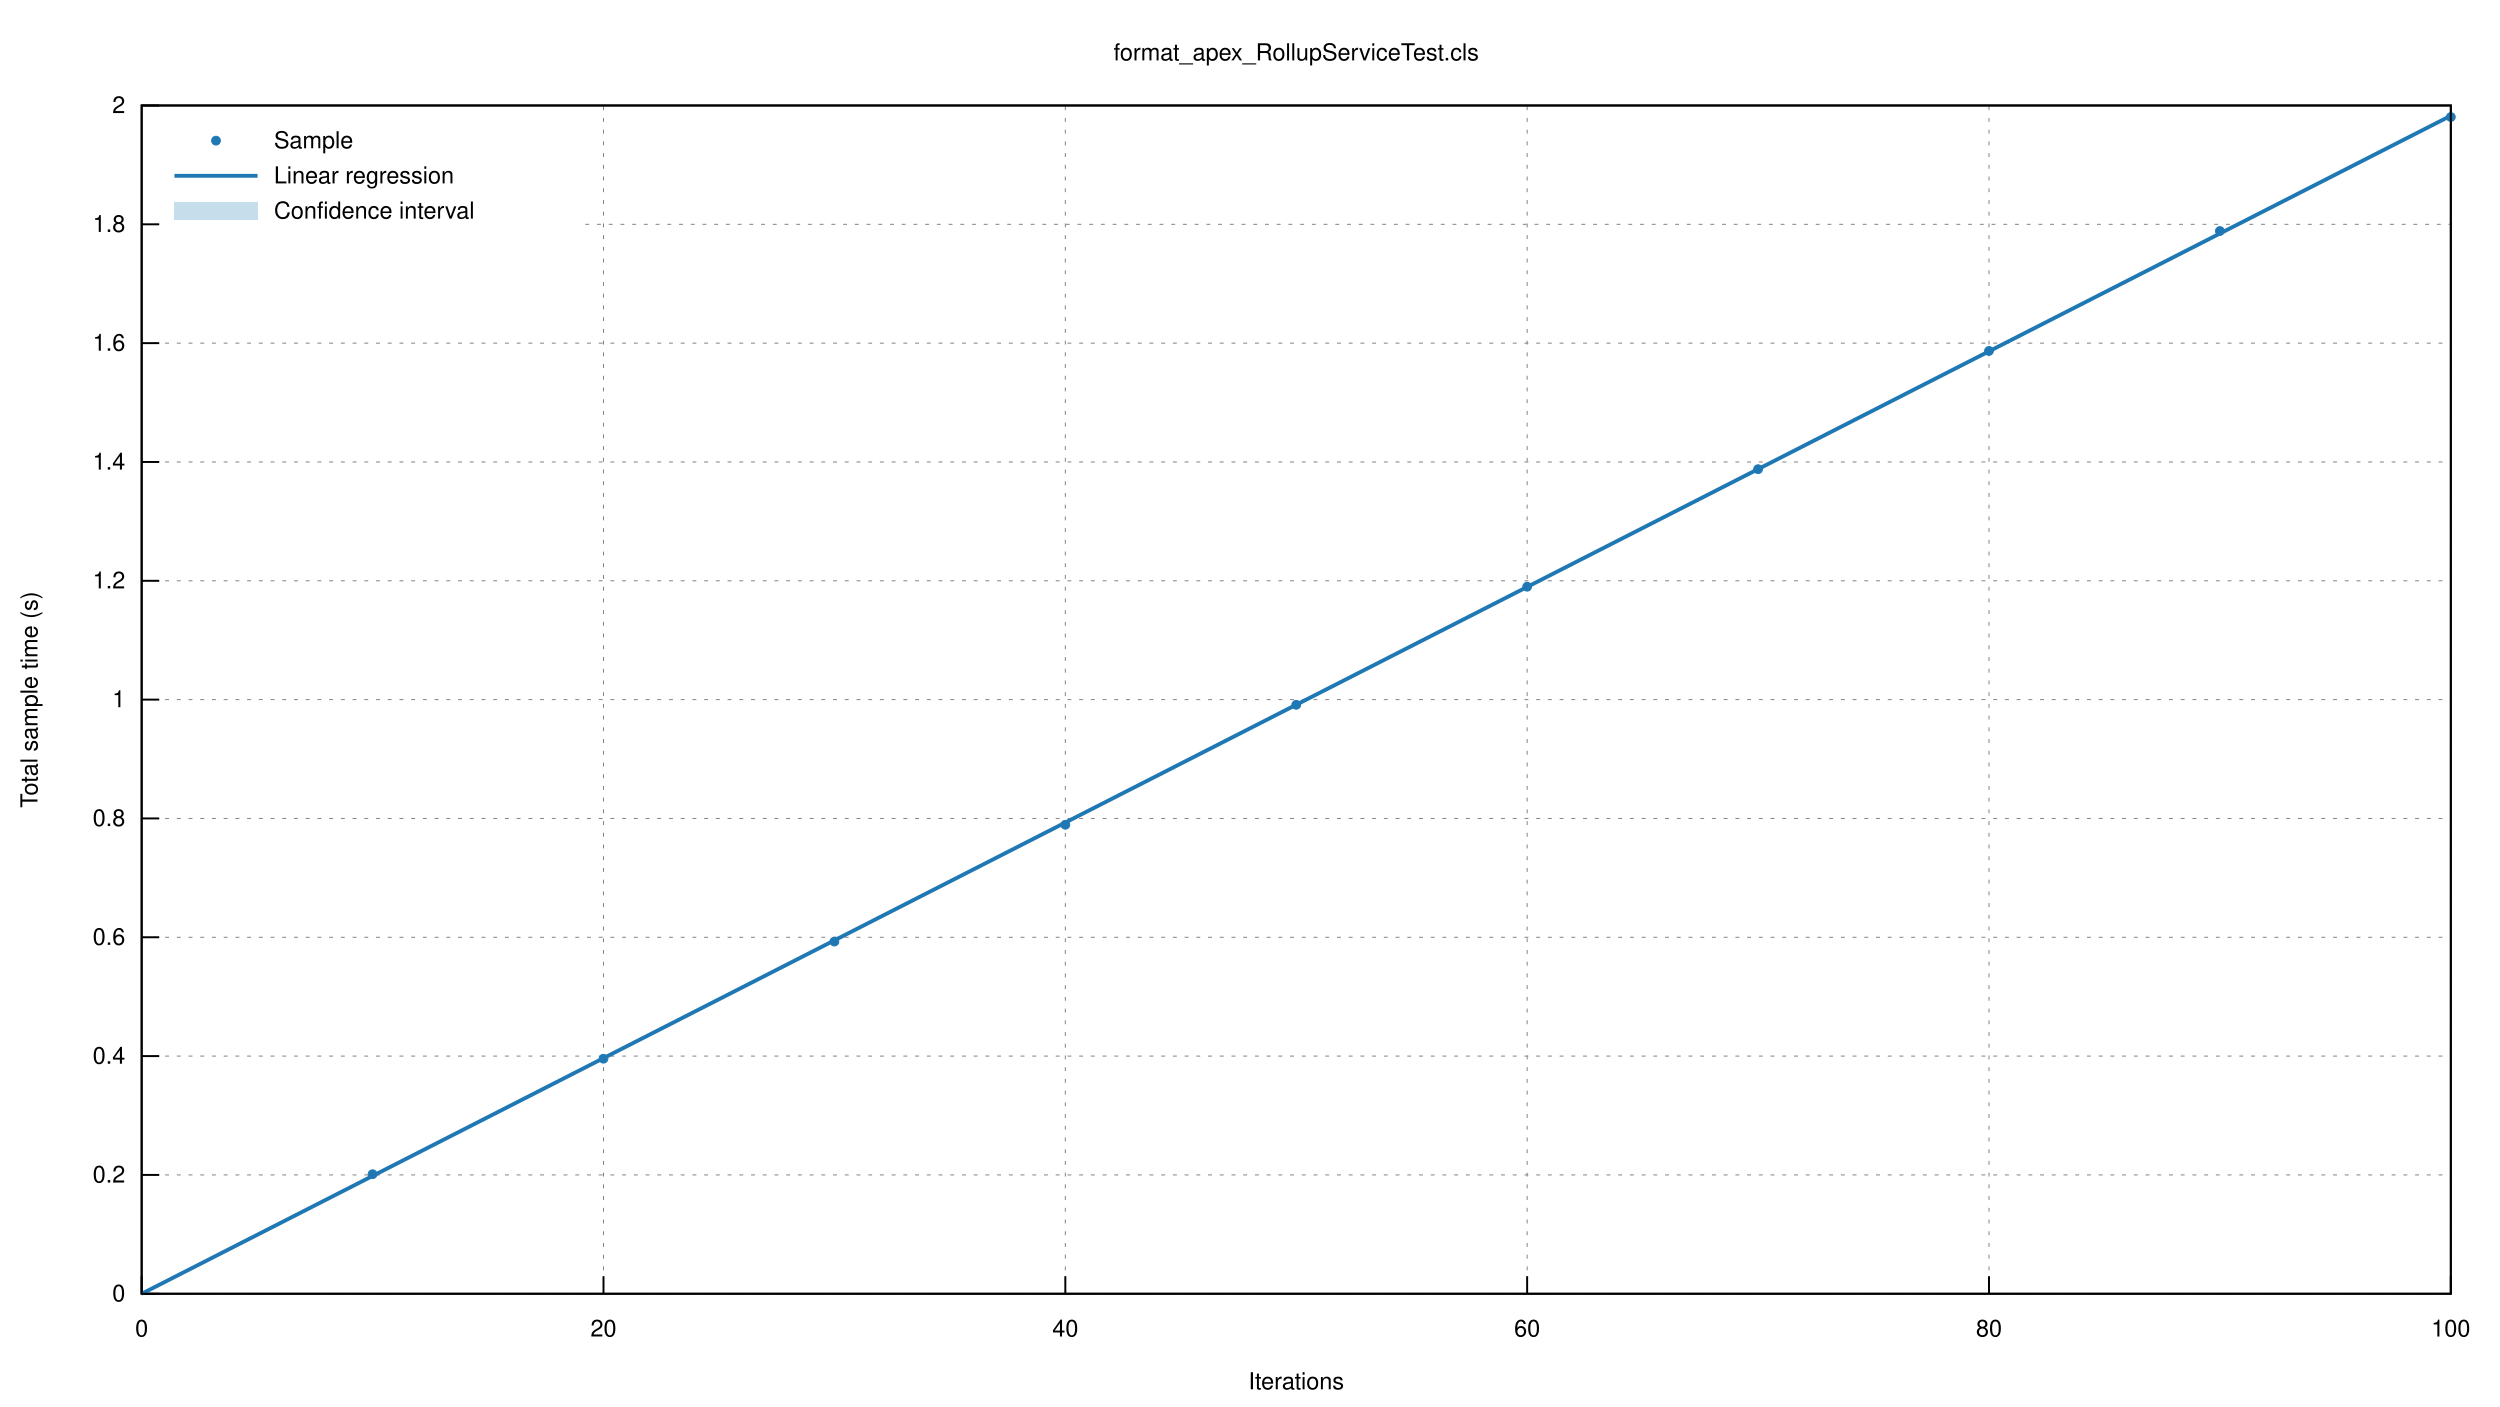
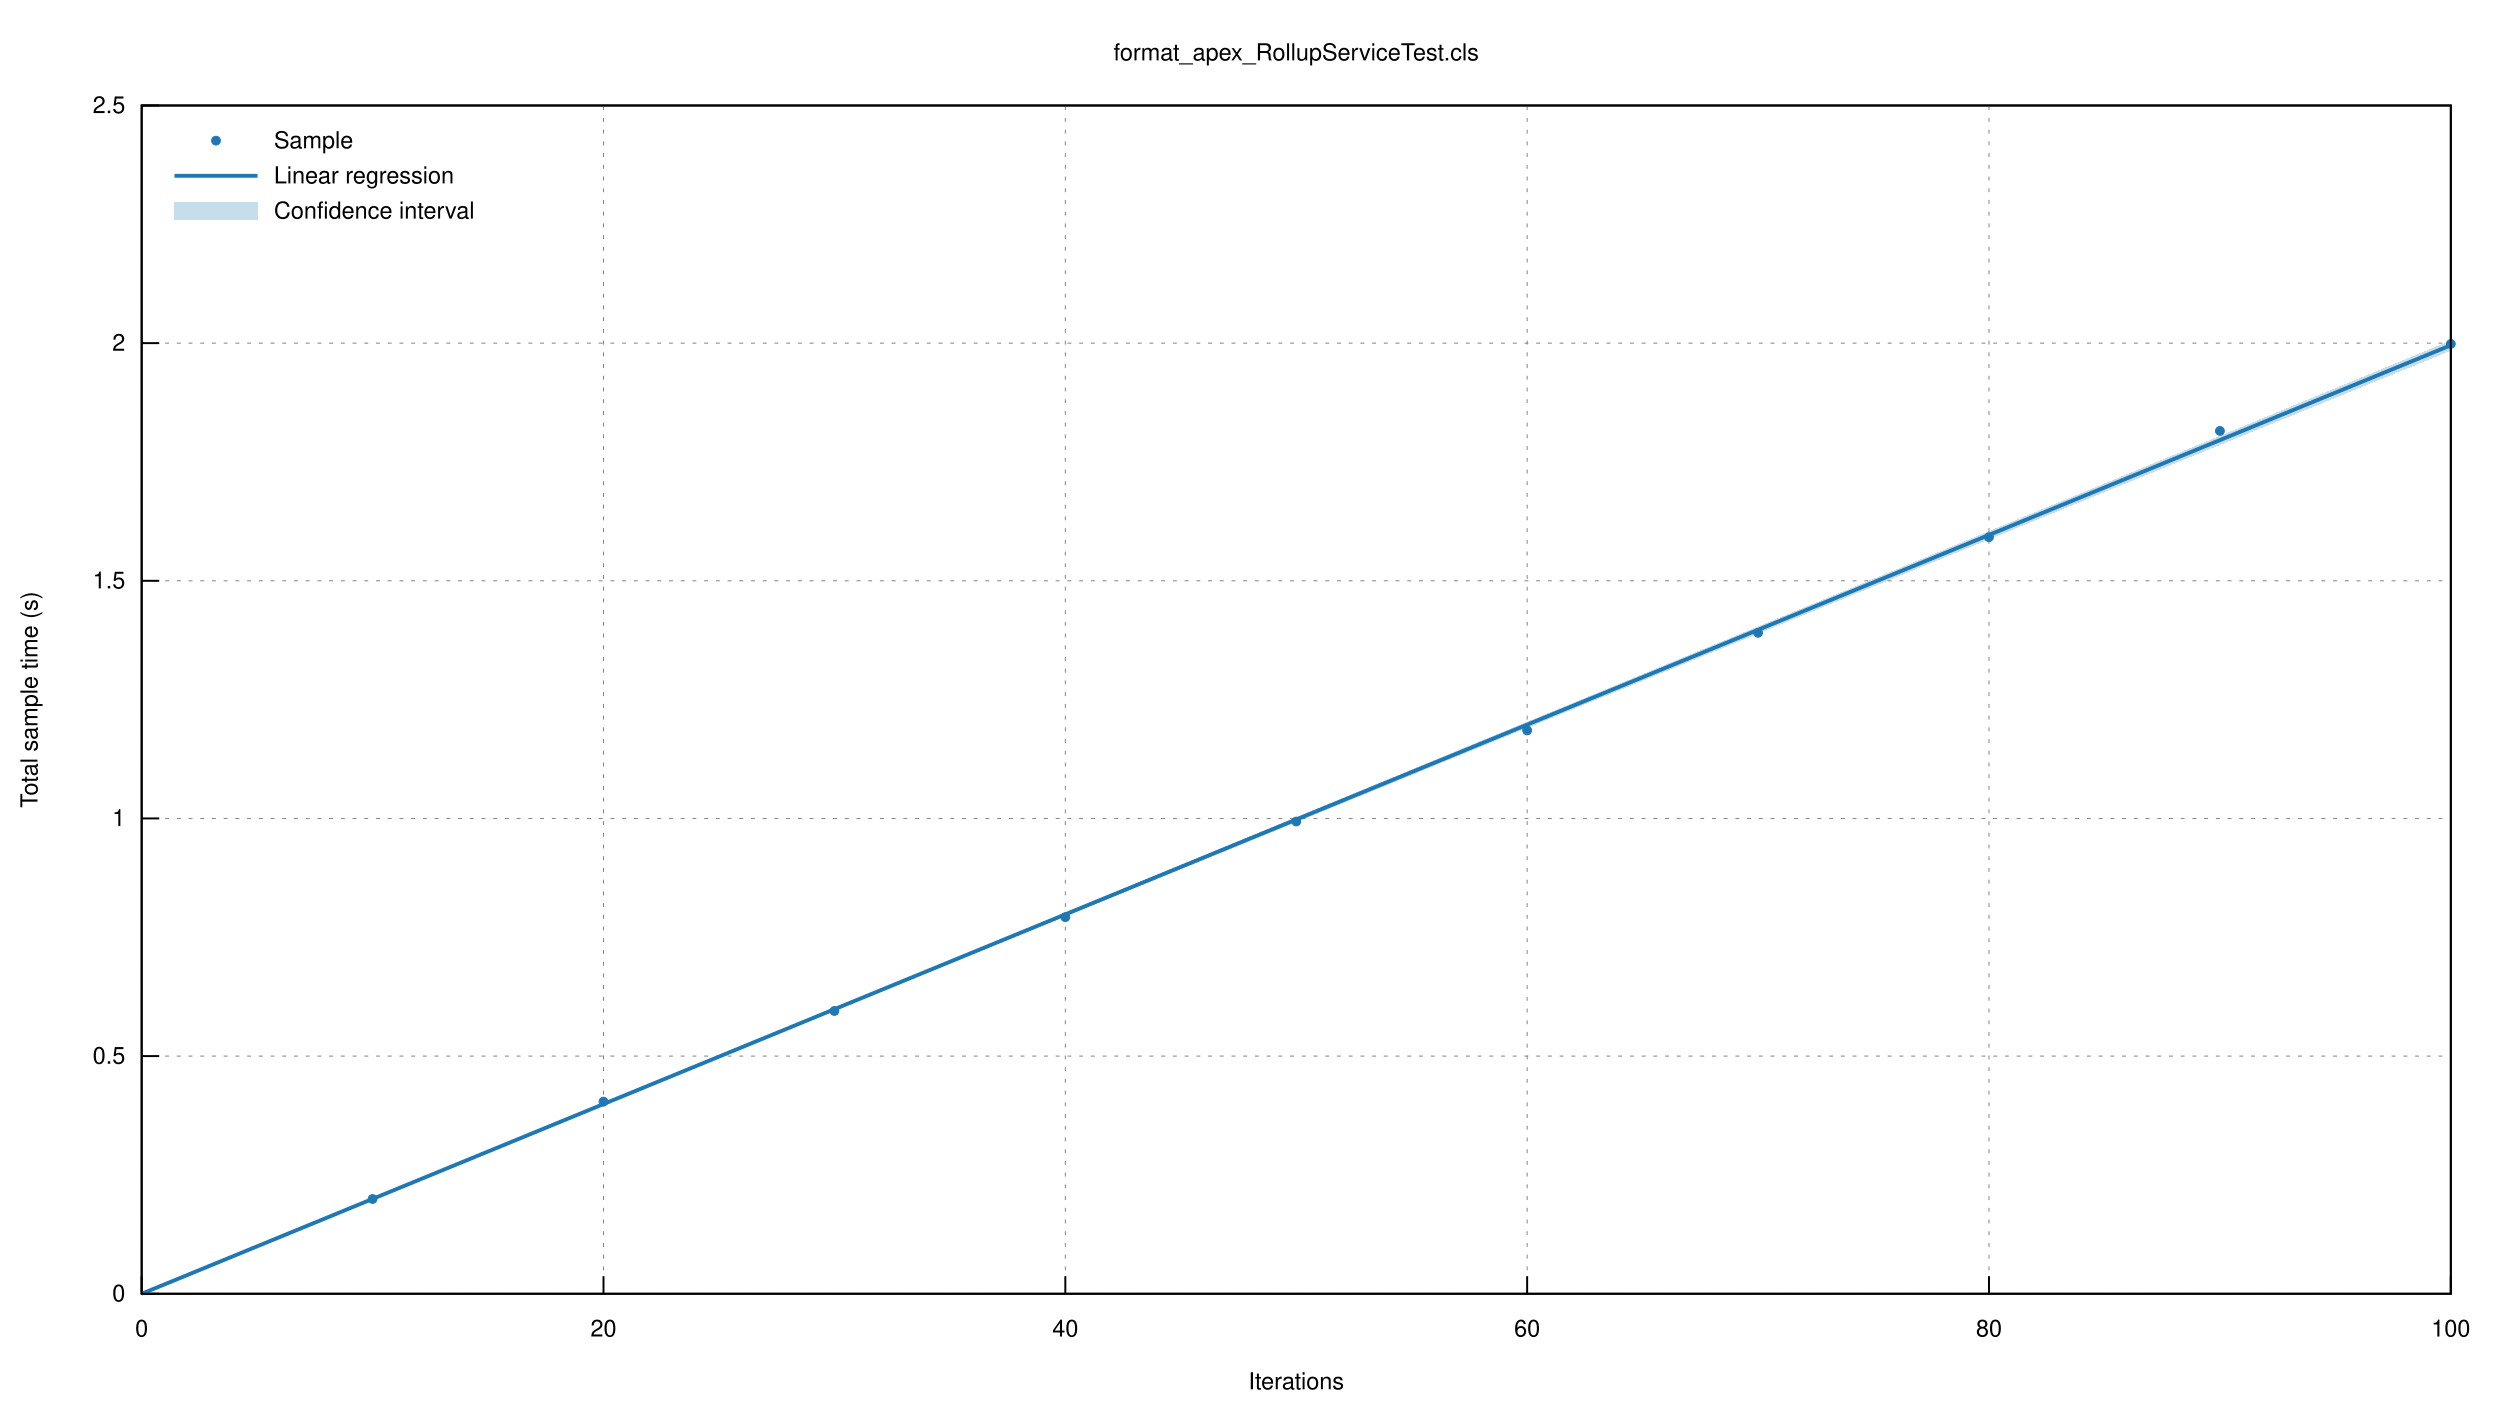
<svg xmlns="http://www.w3.org/2000/svg" xmlns:xlink="http://www.w3.org/1999/xlink" viewBox="0 0 1280 720">
  <g id="gnuplot_canvas">
    <rect x="0" y="0" width="1280" height="720" fill="none" />
    <defs>
      <circle id="gpDot" r="0.5" stroke-width="0.5" stroke="currentColor" />
      <path id="gpPt0" stroke-width="0.222" stroke="currentColor" d="M-1,0 h2 M0,-1 v2" />
      <path id="gpPt1" stroke-width="0.222" stroke="currentColor" d="M-1,-1 L1,1 M1,-1 L-1,1" />
      <path id="gpPt2" stroke-width="0.222" stroke="currentColor" d="M-1,0 L1,0 M0,-1 L0,1 M-1,-1 L1,1 M-1,1 L1,-1" />
      <rect id="gpPt3" stroke-width="0.222" stroke="currentColor" x="-1" y="-1" width="2" height="2" />
      <rect id="gpPt4" stroke-width="0.222" stroke="currentColor" fill="currentColor" x="-1" y="-1" width="2" height="2" />
      <circle id="gpPt5" stroke-width="0.222" stroke="currentColor" cx="0" cy="0" r="1" />
      <use xlink:href="#gpPt5" id="gpPt6" fill="currentColor" stroke="none" />
      <path id="gpPt7" stroke-width="0.222" stroke="currentColor" d="M0,-1.33 L-1.33,0.67 L1.33,0.67 z" />
      <use xlink:href="#gpPt7" id="gpPt8" fill="currentColor" stroke="none" />
      <use xlink:href="#gpPt7" id="gpPt9" stroke="currentColor" transform="rotate(180)" />
      <use xlink:href="#gpPt9" id="gpPt10" fill="currentColor" stroke="none" />
      <use xlink:href="#gpPt3" id="gpPt11" stroke="currentColor" transform="rotate(45)" />
      <use xlink:href="#gpPt11" id="gpPt12" fill="currentColor" stroke="none" />
      <path id="gpPt13" stroke-width="0.222" stroke="currentColor" d="M0,1.330 L1.265,0.411 L0.782,-1.067 L-0.782,-1.076 L-1.265,0.411 z" />
      <use xlink:href="#gpPt13" id="gpPt14" fill="currentColor" stroke="none" />
      <filter id="textbox" filterUnits="objectBoundingBox" x="0" y="0" height="1" width="1">
        <feFlood flood-color="white" flood-opacity="1" result="bgnd" />
        <feComposite in="SourceGraphic" in2="bgnd" operator="atop" />
      </filter>
      <filter id="greybox" filterUnits="objectBoundingBox" x="0" y="0" height="1" width="1">
        <feFlood flood-color="lightgrey" flood-opacity="1" result="grey" />
        <feComposite in="SourceGraphic" in2="grey" operator="atop" />
      </filter>
    </defs>
    <g fill="none" color="white" stroke="currentColor" stroke-width="1.00" stroke-linecap="butt" stroke-linejoin="miter">
</g>
    <g fill="none" color="black" stroke="currentColor" stroke-width="1.00" stroke-linecap="butt" stroke-linejoin="miter">
</g>
    <g fill="none" color="black" stroke="black" stroke-width="0.50" stroke-linecap="butt" stroke-linejoin="miter">
</g>
    <g fill="none" color="gray" stroke="currentColor" stroke-width="0.50" stroke-linecap="butt" stroke-linejoin="miter">
      <path stroke="gray" stroke-dasharray="2,4" class="gridline" d="M72.53,662.40 L1254.82,662.40  " />
    </g>
    <g fill="none" color="gray" stroke="gray" stroke-width="1.00" stroke-linecap="butt" stroke-linejoin="miter">
</g>
    <g fill="none" color="black" stroke="currentColor" stroke-width="1.00" stroke-linecap="butt" stroke-linejoin="miter">
      <path stroke="black" d="M72.53,662.40 L81.53,662.40  " />
      <g transform="translate(64.14,666.30)" stroke="none" fill="black" font-family="Helvetica" font-size="12.00" text-anchor="end">
        <text>
          <tspan font-family="Helvetica"> 0</tspan>
        </text>
      </g>
    </g>
    <g fill="none" color="black" stroke="currentColor" stroke-width="1.00" stroke-linecap="butt" stroke-linejoin="miter">
</g>
    <g fill="none" color="black" stroke="black" stroke-width="0.50" stroke-linecap="butt" stroke-linejoin="miter">
</g>
    <g fill="none" color="gray" stroke="currentColor" stroke-width="0.50" stroke-linecap="butt" stroke-linejoin="miter">
-       <path stroke="gray" stroke-dasharray="2,4" class="gridline" d="M72.53,601.56 L1254.82,601.56  " />
-     </g>
-     <g fill="none" color="gray" stroke="gray" stroke-width="1.00" stroke-linecap="butt" stroke-linejoin="miter">
- </g>
-     <g fill="none" color="black" stroke="currentColor" stroke-width="1.00" stroke-linecap="butt" stroke-linejoin="miter">
-       <path stroke="black" d="M72.53,601.56 L81.53,601.56  " />
-       <g transform="translate(64.14,605.46)" stroke="none" fill="black" font-family="Helvetica" font-size="12.00" text-anchor="end">
-         <text>
-           <tspan font-family="Helvetica"> 0.2</tspan>
-         </text>
-       </g>
-     </g>
-     <g fill="none" color="black" stroke="currentColor" stroke-width="1.00" stroke-linecap="butt" stroke-linejoin="miter">
- </g>
-     <g fill="none" color="black" stroke="black" stroke-width="0.50" stroke-linecap="butt" stroke-linejoin="miter">
- </g>
-     <g fill="none" color="gray" stroke="currentColor" stroke-width="0.50" stroke-linecap="butt" stroke-linejoin="miter">
      <path stroke="gray" stroke-dasharray="2,4" class="gridline" d="M72.53,540.72 L1254.82,540.72  " />
    </g>
    <g fill="none" color="gray" stroke="gray" stroke-width="1.00" stroke-linecap="butt" stroke-linejoin="miter">
</g>
    <g fill="none" color="black" stroke="currentColor" stroke-width="1.00" stroke-linecap="butt" stroke-linejoin="miter">
      <path stroke="black" d="M72.53,540.72 L81.53,540.72  " />
      <g transform="translate(64.14,544.62)" stroke="none" fill="black" font-family="Helvetica" font-size="12.00" text-anchor="end">
        <text>
-           <tspan font-family="Helvetica"> 0.4</tspan>
-         </text>
-       </g>
-     </g>
-     <g fill="none" color="black" stroke="currentColor" stroke-width="1.00" stroke-linecap="butt" stroke-linejoin="miter">
- </g>
-     <g fill="none" color="black" stroke="black" stroke-width="0.50" stroke-linecap="butt" stroke-linejoin="miter">
- </g>
-     <g fill="none" color="gray" stroke="currentColor" stroke-width="0.50" stroke-linecap="butt" stroke-linejoin="miter">
-       <path stroke="gray" stroke-dasharray="2,4" class="gridline" d="M72.53,479.88 L1254.82,479.88  " />
-     </g>
-     <g fill="none" color="gray" stroke="gray" stroke-width="1.00" stroke-linecap="butt" stroke-linejoin="miter">
- </g>
-     <g fill="none" color="black" stroke="currentColor" stroke-width="1.00" stroke-linecap="butt" stroke-linejoin="miter">
-       <path stroke="black" d="M72.53,479.88 L81.53,479.88  " />
-       <g transform="translate(64.14,483.78)" stroke="none" fill="black" font-family="Helvetica" font-size="12.00" text-anchor="end">
-         <text>
-           <tspan font-family="Helvetica"> 0.6</tspan>
+           <tspan font-family="Helvetica"> 0.5</tspan>
        </text>
      </g>
    </g>
    <g fill="none" color="black" stroke="currentColor" stroke-width="1.00" stroke-linecap="butt" stroke-linejoin="miter">
</g>
    <g fill="none" color="black" stroke="black" stroke-width="0.50" stroke-linecap="butt" stroke-linejoin="miter">
</g>
    <g fill="none" color="gray" stroke="currentColor" stroke-width="0.50" stroke-linecap="butt" stroke-linejoin="miter">
      <path stroke="gray" stroke-dasharray="2,4" class="gridline" d="M72.53,419.04 L1254.82,419.04  " />
    </g>
    <g fill="none" color="gray" stroke="gray" stroke-width="1.00" stroke-linecap="butt" stroke-linejoin="miter">
</g>
    <g fill="none" color="black" stroke="currentColor" stroke-width="1.00" stroke-linecap="butt" stroke-linejoin="miter">
      <path stroke="black" d="M72.53,419.04 L81.53,419.04  " />
      <g transform="translate(64.14,422.94)" stroke="none" fill="black" font-family="Helvetica" font-size="12.00" text-anchor="end">
        <text>
-           <tspan font-family="Helvetica"> 0.8</tspan>
-         </text>
-       </g>
-     </g>
-     <g fill="none" color="black" stroke="currentColor" stroke-width="1.00" stroke-linecap="butt" stroke-linejoin="miter">
- </g>
-     <g fill="none" color="black" stroke="black" stroke-width="0.50" stroke-linecap="butt" stroke-linejoin="miter">
- </g>
-     <g fill="none" color="gray" stroke="currentColor" stroke-width="0.50" stroke-linecap="butt" stroke-linejoin="miter">
-       <path stroke="gray" stroke-dasharray="2,4" class="gridline" d="M72.53,358.20 L1254.82,358.20  " />
-     </g>
-     <g fill="none" color="gray" stroke="gray" stroke-width="1.00" stroke-linecap="butt" stroke-linejoin="miter">
- </g>
-     <g fill="none" color="black" stroke="currentColor" stroke-width="1.00" stroke-linecap="butt" stroke-linejoin="miter">
-       <path stroke="black" d="M72.53,358.20 L81.53,358.20  " />
-       <g transform="translate(64.14,362.10)" stroke="none" fill="black" font-family="Helvetica" font-size="12.00" text-anchor="end">
-         <text>
          <tspan font-family="Helvetica"> 1</tspan>
        </text>
      </g>
    </g>
    <g fill="none" color="black" stroke="currentColor" stroke-width="1.00" stroke-linecap="butt" stroke-linejoin="miter">
</g>
    <g fill="none" color="black" stroke="black" stroke-width="0.50" stroke-linecap="butt" stroke-linejoin="miter">
</g>
    <g fill="none" color="gray" stroke="currentColor" stroke-width="0.50" stroke-linecap="butt" stroke-linejoin="miter">
      <path stroke="gray" stroke-dasharray="2,4" class="gridline" d="M72.53,297.37 L1254.82,297.37  " />
    </g>
    <g fill="none" color="gray" stroke="gray" stroke-width="1.00" stroke-linecap="butt" stroke-linejoin="miter">
</g>
    <g fill="none" color="black" stroke="currentColor" stroke-width="1.00" stroke-linecap="butt" stroke-linejoin="miter">
      <path stroke="black" d="M72.53,297.37 L81.53,297.37  " />
      <g transform="translate(64.14,301.27)" stroke="none" fill="black" font-family="Helvetica" font-size="12.00" text-anchor="end">
        <text>
-           <tspan font-family="Helvetica"> 1.2</tspan>
-         </text>
-       </g>
-     </g>
-     <g fill="none" color="black" stroke="currentColor" stroke-width="1.00" stroke-linecap="butt" stroke-linejoin="miter">
- </g>
-     <g fill="none" color="black" stroke="black" stroke-width="0.50" stroke-linecap="butt" stroke-linejoin="miter">
- </g>
-     <g fill="none" color="gray" stroke="currentColor" stroke-width="0.50" stroke-linecap="butt" stroke-linejoin="miter">
-       <path stroke="gray" stroke-dasharray="2,4" class="gridline" d="M72.53,236.53 L1254.82,236.53  " />
-     </g>
-     <g fill="none" color="gray" stroke="gray" stroke-width="1.00" stroke-linecap="butt" stroke-linejoin="miter">
- </g>
-     <g fill="none" color="black" stroke="currentColor" stroke-width="1.00" stroke-linecap="butt" stroke-linejoin="miter">
-       <path stroke="black" d="M72.53,236.53 L81.53,236.53  " />
-       <g transform="translate(64.14,240.43)" stroke="none" fill="black" font-family="Helvetica" font-size="12.00" text-anchor="end">
-         <text>
-           <tspan font-family="Helvetica"> 1.4</tspan>
+           <tspan font-family="Helvetica"> 1.5</tspan>
        </text>
      </g>
    </g>
    <g fill="none" color="black" stroke="currentColor" stroke-width="1.00" stroke-linecap="butt" stroke-linejoin="miter">
</g>
    <g fill="none" color="black" stroke="black" stroke-width="0.50" stroke-linecap="butt" stroke-linejoin="miter">
</g>
    <g fill="none" color="gray" stroke="currentColor" stroke-width="0.50" stroke-linecap="butt" stroke-linejoin="miter">
      <path stroke="gray" stroke-dasharray="2,4" class="gridline" d="M72.53,175.69 L1254.82,175.69  " />
    </g>
    <g fill="none" color="gray" stroke="gray" stroke-width="1.00" stroke-linecap="butt" stroke-linejoin="miter">
</g>
    <g fill="none" color="black" stroke="currentColor" stroke-width="1.00" stroke-linecap="butt" stroke-linejoin="miter">
      <path stroke="black" d="M72.53,175.69 L81.53,175.69  " />
      <g transform="translate(64.14,179.59)" stroke="none" fill="black" font-family="Helvetica" font-size="12.00" text-anchor="end">
        <text>
-           <tspan font-family="Helvetica"> 1.6</tspan>
-         </text>
-       </g>
-     </g>
-     <g fill="none" color="black" stroke="currentColor" stroke-width="1.00" stroke-linecap="butt" stroke-linejoin="miter">
- </g>
-     <g fill="none" color="black" stroke="black" stroke-width="0.50" stroke-linecap="butt" stroke-linejoin="miter">
- </g>
-     <g fill="none" color="gray" stroke="currentColor" stroke-width="0.50" stroke-linecap="butt" stroke-linejoin="miter">
-       <path stroke="gray" stroke-dasharray="2,4" class="gridline" d="M72.53,114.85 L80.92,114.85 M299.67,114.85 L1254.82,114.85  " />
-     </g>
-     <g fill="none" color="gray" stroke="gray" stroke-width="1.00" stroke-linecap="butt" stroke-linejoin="miter">
- </g>
-     <g fill="none" color="black" stroke="currentColor" stroke-width="1.00" stroke-linecap="butt" stroke-linejoin="miter">
-       <path stroke="black" d="M72.53,114.85 L81.53,114.85  " />
-       <g transform="translate(64.14,118.75)" stroke="none" fill="black" font-family="Helvetica" font-size="12.00" text-anchor="end">
-         <text>
-           <tspan font-family="Helvetica"> 1.8</tspan>
+           <tspan font-family="Helvetica"> 2</tspan>
        </text>
      </g>
    </g>
    <g fill="none" color="black" stroke="currentColor" stroke-width="1.00" stroke-linecap="butt" stroke-linejoin="miter">
</g>
    <g fill="none" color="black" stroke="black" stroke-width="0.50" stroke-linecap="butt" stroke-linejoin="miter">
</g>
    <g fill="none" color="gray" stroke="currentColor" stroke-width="0.50" stroke-linecap="butt" stroke-linejoin="miter">
      <path stroke="gray" stroke-dasharray="2,4" class="gridline" d="M72.53,54.01 L1254.82,54.01  " />
    </g>
    <g fill="none" color="gray" stroke="gray" stroke-width="1.00" stroke-linecap="butt" stroke-linejoin="miter">
</g>
    <g fill="none" color="black" stroke="currentColor" stroke-width="1.00" stroke-linecap="butt" stroke-linejoin="miter">
      <path stroke="black" d="M72.53,54.01 L81.53,54.01  " />
      <g transform="translate(64.14,57.91)" stroke="none" fill="black" font-family="Helvetica" font-size="12.00" text-anchor="end">
        <text>
-           <tspan font-family="Helvetica"> 2</tspan>
+           <tspan font-family="Helvetica"> 2.5</tspan>
        </text>
      </g>
    </g>
    <g fill="none" color="black" stroke="currentColor" stroke-width="1.00" stroke-linecap="butt" stroke-linejoin="miter">
</g>
    <g fill="none" color="black" stroke="black" stroke-width="0.50" stroke-linecap="butt" stroke-linejoin="miter">
</g>
    <g fill="none" color="gray" stroke="currentColor" stroke-width="0.50" stroke-linecap="butt" stroke-linejoin="miter">
      <path stroke="gray" stroke-dasharray="2,4" class="gridline" d="M72.53,662.40 L72.53,54.01  " />
    </g>
    <g fill="none" color="gray" stroke="gray" stroke-width="1.00" stroke-linecap="butt" stroke-linejoin="miter">
</g>
    <g fill="none" color="black" stroke="currentColor" stroke-width="1.00" stroke-linecap="butt" stroke-linejoin="miter">
      <path stroke="black" d="M72.53,662.40 L72.53,653.40  " />
      <g transform="translate(72.53,684.30)" stroke="none" fill="black" font-family="Helvetica" font-size="12.00" text-anchor="middle">
        <text>
          <tspan font-family="Helvetica"> 0</tspan>
        </text>
      </g>
    </g>
    <g fill="none" color="black" stroke="currentColor" stroke-width="1.00" stroke-linecap="butt" stroke-linejoin="miter">
</g>
    <g fill="none" color="black" stroke="black" stroke-width="0.50" stroke-linecap="butt" stroke-linejoin="miter">
</g>
    <g fill="none" color="gray" stroke="currentColor" stroke-width="0.50" stroke-linecap="butt" stroke-linejoin="miter">
      <path stroke="gray" stroke-dasharray="2,4" class="gridline" d="M308.99,662.40 L308.99,54.01  " />
    </g>
    <g fill="none" color="gray" stroke="gray" stroke-width="1.00" stroke-linecap="butt" stroke-linejoin="miter">
</g>
    <g fill="none" color="black" stroke="currentColor" stroke-width="1.00" stroke-linecap="butt" stroke-linejoin="miter">
      <path stroke="black" d="M308.99,662.40 L308.99,653.40  " />
      <g transform="translate(308.99,684.30)" stroke="none" fill="black" font-family="Helvetica" font-size="12.00" text-anchor="middle">
        <text>
          <tspan font-family="Helvetica"> 20</tspan>
        </text>
      </g>
    </g>
    <g fill="none" color="black" stroke="currentColor" stroke-width="1.00" stroke-linecap="butt" stroke-linejoin="miter">
</g>
    <g fill="none" color="black" stroke="black" stroke-width="0.50" stroke-linecap="butt" stroke-linejoin="miter">
</g>
    <g fill="none" color="gray" stroke="currentColor" stroke-width="0.50" stroke-linecap="butt" stroke-linejoin="miter">
      <path stroke="gray" stroke-dasharray="2,4" class="gridline" d="M545.45,662.40 L545.45,54.01  " />
    </g>
    <g fill="none" color="gray" stroke="gray" stroke-width="1.00" stroke-linecap="butt" stroke-linejoin="miter">
</g>
    <g fill="none" color="black" stroke="currentColor" stroke-width="1.00" stroke-linecap="butt" stroke-linejoin="miter">
      <path stroke="black" d="M545.45,662.40 L545.45,653.40  " />
      <g transform="translate(545.45,684.30)" stroke="none" fill="black" font-family="Helvetica" font-size="12.00" text-anchor="middle">
        <text>
          <tspan font-family="Helvetica"> 40</tspan>
        </text>
      </g>
    </g>
    <g fill="none" color="black" stroke="currentColor" stroke-width="1.00" stroke-linecap="butt" stroke-linejoin="miter">
</g>
    <g fill="none" color="black" stroke="black" stroke-width="0.50" stroke-linecap="butt" stroke-linejoin="miter">
</g>
    <g fill="none" color="gray" stroke="currentColor" stroke-width="0.50" stroke-linecap="butt" stroke-linejoin="miter">
      <path stroke="gray" stroke-dasharray="2,4" class="gridline" d="M781.90,662.40 L781.90,54.01  " />
    </g>
    <g fill="none" color="gray" stroke="gray" stroke-width="1.00" stroke-linecap="butt" stroke-linejoin="miter">
</g>
    <g fill="none" color="black" stroke="currentColor" stroke-width="1.00" stroke-linecap="butt" stroke-linejoin="miter">
      <path stroke="black" d="M781.90,662.40 L781.90,653.40  " />
      <g transform="translate(781.90,684.30)" stroke="none" fill="black" font-family="Helvetica" font-size="12.00" text-anchor="middle">
        <text>
          <tspan font-family="Helvetica"> 60</tspan>
        </text>
      </g>
    </g>
    <g fill="none" color="black" stroke="currentColor" stroke-width="1.00" stroke-linecap="butt" stroke-linejoin="miter">
</g>
    <g fill="none" color="black" stroke="black" stroke-width="0.50" stroke-linecap="butt" stroke-linejoin="miter">
</g>
    <g fill="none" color="gray" stroke="currentColor" stroke-width="0.50" stroke-linecap="butt" stroke-linejoin="miter">
      <path stroke="gray" stroke-dasharray="2,4" class="gridline" d="M1018.36,662.40 L1018.36,54.01  " />
    </g>
    <g fill="none" color="gray" stroke="gray" stroke-width="1.00" stroke-linecap="butt" stroke-linejoin="miter">
</g>
    <g fill="none" color="black" stroke="currentColor" stroke-width="1.00" stroke-linecap="butt" stroke-linejoin="miter">
      <path stroke="black" d="M1018.36,662.40 L1018.36,653.40  " />
      <g transform="translate(1018.36,684.30)" stroke="none" fill="black" font-family="Helvetica" font-size="12.00" text-anchor="middle">
        <text>
          <tspan font-family="Helvetica"> 80</tspan>
        </text>
      </g>
    </g>
    <g fill="none" color="black" stroke="currentColor" stroke-width="1.00" stroke-linecap="butt" stroke-linejoin="miter">
</g>
    <g fill="none" color="black" stroke="black" stroke-width="0.50" stroke-linecap="butt" stroke-linejoin="miter">
</g>
    <g fill="none" color="gray" stroke="currentColor" stroke-width="0.50" stroke-linecap="butt" stroke-linejoin="miter">
      <path stroke="gray" stroke-dasharray="2,4" class="gridline" d="M1254.82,662.40 L1254.82,54.01  " />
    </g>
    <g fill="none" color="gray" stroke="gray" stroke-width="1.00" stroke-linecap="butt" stroke-linejoin="miter">
</g>
    <g fill="none" color="black" stroke="currentColor" stroke-width="1.00" stroke-linecap="butt" stroke-linejoin="miter">
      <path stroke="black" d="M1254.82,662.40 L1254.82,653.40  " />
      <g transform="translate(1254.82,684.30)" stroke="none" fill="black" font-family="Helvetica" font-size="12.00" text-anchor="middle">
        <text>
          <tspan font-family="Helvetica"> 100</tspan>
        </text>
      </g>
    </g>
    <g fill="none" color="black" stroke="currentColor" stroke-width="1.00" stroke-linecap="butt" stroke-linejoin="miter">
</g>
    <g fill="none" color="black" stroke="currentColor" stroke-width="1.00" stroke-linecap="butt" stroke-linejoin="miter">
      <path stroke="black" d="M72.53,54.01 L72.53,662.40 L1254.82,662.40 L1254.82,54.01 L72.53,54.01 Z  " />
    </g>
    <g fill="none" color="black" stroke="currentColor" stroke-width="1.00" stroke-linecap="butt" stroke-linejoin="miter">
      <g transform="translate(19.18,358.21) rotate(270)" stroke="none" fill="black" font-family="Helvetica" font-size="12.00" text-anchor="middle">
        <text>
          <tspan font-family="Helvetica">Total sample time (s)</tspan>
        </text>
      </g>
    </g>
    <g fill="none" color="black" stroke="currentColor" stroke-width="1.00" stroke-linecap="butt" stroke-linejoin="miter">
      <g transform="translate(663.67,711.30)" stroke="none" fill="black" font-family="Helvetica" font-size="12.00" text-anchor="middle">
        <text>
          <tspan font-family="Helvetica">Iterations</tspan>
        </text>
      </g>
    </g>
    <g fill="none" color="black" stroke="currentColor" stroke-width="1.00" stroke-linecap="butt" stroke-linejoin="miter">
</g>
    <g id="gnuplot_plot_1">
      <g fill="none" color="black" stroke="currentColor" stroke-width="1.00" stroke-linecap="butt" stroke-linejoin="miter">
        <g transform="translate(140.26,75.91)" stroke="none" fill="black" font-family="Helvetica" font-size="12.00" text-anchor="start">
          <text>
            <tspan font-family="Helvetica">Sample</tspan>
          </text>
        </g>
      </g>
      <g fill="none" color="black" stroke="currentColor" stroke-width="1.00" stroke-linecap="butt" stroke-linejoin="miter">
-         <use xlink:href="#gpPt6" transform="translate(190.76,601.19) scale(2.25)" color="rgb( 31, 120, 180)" />
-         <use xlink:href="#gpPt6" transform="translate(308.99,542.05) scale(2.25)" color="rgb( 31, 120, 180)" />
-         <use xlink:href="#gpPt6" transform="translate(427.22,482.09) scale(2.25)" color="rgb( 31, 120, 180)" />
-         <use xlink:href="#gpPt6" transform="translate(545.45,422.29) scale(2.25)" color="rgb( 31, 120, 180)" />
-         <use xlink:href="#gpPt6" transform="translate(663.68,360.86) scale(2.25)" color="rgb( 31, 120, 180)" />
-         <use xlink:href="#gpPt6" transform="translate(781.90,300.40) scale(2.25)" color="rgb( 31, 120, 180)" />
-         <use xlink:href="#gpPt6" transform="translate(900.13,240.23) scale(2.25)" color="rgb( 31, 120, 180)" />
-         <use xlink:href="#gpPt6" transform="translate(1018.36,179.68) scale(2.25)" color="rgb( 31, 120, 180)" />
-         <use xlink:href="#gpPt6" transform="translate(1136.59,118.29) scale(2.25)" color="rgb( 31, 120, 180)" />
-         <use xlink:href="#gpPt6" transform="translate(1254.82,59.93) scale(2.25)" color="rgb( 31, 120, 180)" />
+         <use xlink:href="#gpPt6" transform="translate(190.76,613.89) scale(2.25)" color="rgb( 31, 120, 180)" />
+         <use xlink:href="#gpPt6" transform="translate(308.99,564.03) scale(2.25)" color="rgb( 31, 120, 180)" />
+         <use xlink:href="#gpPt6" transform="translate(427.22,517.62) scale(2.25)" color="rgb( 31, 120, 180)" />
+         <use xlink:href="#gpPt6" transform="translate(545.45,469.59) scale(2.25)" color="rgb( 31, 120, 180)" />
+         <use xlink:href="#gpPt6" transform="translate(663.68,420.62) scale(2.25)" color="rgb( 31, 120, 180)" />
+         <use xlink:href="#gpPt6" transform="translate(781.90,373.98) scale(2.25)" color="rgb( 31, 120, 180)" />
+         <use xlink:href="#gpPt6" transform="translate(900.13,324.00) scale(2.25)" color="rgb( 31, 120, 180)" />
+         <use xlink:href="#gpPt6" transform="translate(1018.36,275.04) scale(2.25)" color="rgb( 31, 120, 180)" />
+         <use xlink:href="#gpPt6" transform="translate(1136.59,220.62) scale(2.25)" color="rgb( 31, 120, 180)" />
+         <use xlink:href="#gpPt6" transform="translate(1254.82,176.08) scale(2.25)" color="rgb( 31, 120, 180)" />
        <use xlink:href="#gpPt6" transform="translate(110.59,72.01) scale(2.25)" color="rgb( 31, 120, 180)" />
      </g>
    </g>
    <g id="gnuplot_plot_2">
      <g fill="none" color="white" stroke="rgb( 31, 120, 180)" stroke-width="2.00" stroke-linecap="butt" stroke-linejoin="miter">
</g>
      <g fill="none" color="black" stroke="currentColor" stroke-width="2.00" stroke-linecap="butt" stroke-linejoin="miter">
        <g transform="translate(140.26,93.91)" stroke="none" fill="black" font-family="Helvetica" font-size="12.00" text-anchor="start">
          <text>
            <tspan font-family="Helvetica">Linear regression</tspan>
          </text>
        </g>
      </g>
      <g fill="none" color="black" stroke="currentColor" stroke-width="2.00" stroke-linecap="butt" stroke-linejoin="miter">
-         <path stroke="rgb( 31, 120, 180)" d="M89.31,90.01 L131.87,90.01 M72.53,662.40 L1254.82,59.24  " />
+         <path stroke="rgb( 31, 120, 180)" d="M89.31,90.01 L131.87,90.01 M72.53,662.40 L1254.82,176.76  " />
      </g>
    </g>
    <g id="gnuplot_plot_3">
      <g fill="none" color="white" stroke="rgb( 31, 120, 180)" stroke-width="1.00" stroke-linecap="butt" stroke-linejoin="miter">
</g>
      <g fill="none" color="black" stroke="currentColor" stroke-width="1.00" stroke-linecap="butt" stroke-linejoin="miter">
        <g transform="translate(140.26,111.91)" stroke="none" fill="black" font-family="Helvetica" font-size="12.00" text-anchor="start">
          <text>
            <tspan font-family="Helvetica">Confidence interval</tspan>
          </text>
        </g>
      </g>
      <g fill="none" color="black" stroke="currentColor" stroke-width="1.00" stroke-linecap="butt" stroke-linejoin="miter">
        <g stroke="none" shape-rendering="crispEdges">
          <polygon fill="rgb( 31, 120, 180)" fill-opacity="0.25" points="89.31,112.51 131.87,112.51 131.87,103.51 89.31,103.51 " />
          <polygon fill="rgb( 31, 120, 180)" fill-opacity="0.25" points="72.53,662.40 72.53,662.40 72.53,662.40 " />
-           <polygon fill="rgb( 31, 120, 180)" fill-opacity="0.25" points="72.53,662.40 1254.82,59.98 1254.82,58.52 " />
+           <polygon fill="rgb( 31, 120, 180)" fill-opacity="0.25" points="72.53,662.40 1254.82,179.55 1254.82,174.34 " />
        </g>
      </g>
    </g>
    <g fill="none" color="white" stroke="rgb( 31, 120, 180)" stroke-width="2.00" stroke-linecap="butt" stroke-linejoin="miter">
</g>
    <g fill="none" color="black" stroke="currentColor" stroke-width="2.00" stroke-linecap="butt" stroke-linejoin="miter">
</g>
    <g fill="none" color="black" stroke="black" stroke-width="1.00" stroke-linecap="butt" stroke-linejoin="miter">
</g>
    <g fill="none" color="black" stroke="currentColor" stroke-width="1.00" stroke-linecap="butt" stroke-linejoin="miter">
      <path stroke="black" d="M72.53,54.01 L72.53,662.40 L1254.82,662.40 L1254.82,54.01 L72.53,54.01 Z  " />
    </g>
    <g fill="none" color="black" stroke="currentColor" stroke-width="1.00" stroke-linecap="butt" stroke-linejoin="miter">
      <g transform="translate(663.67,30.91)" stroke="none" fill="black" font-family="Helvetica" font-size="12.00" text-anchor="middle">
        <text>
          <tspan font-family="Helvetica">format_apex_RollupServiceTest.cls</tspan>
        </text>
      </g>
    </g>
    <g fill="none" color="black" stroke="currentColor" stroke-width="1.00" stroke-linecap="butt" stroke-linejoin="miter">
</g>
  </g>
</svg>
